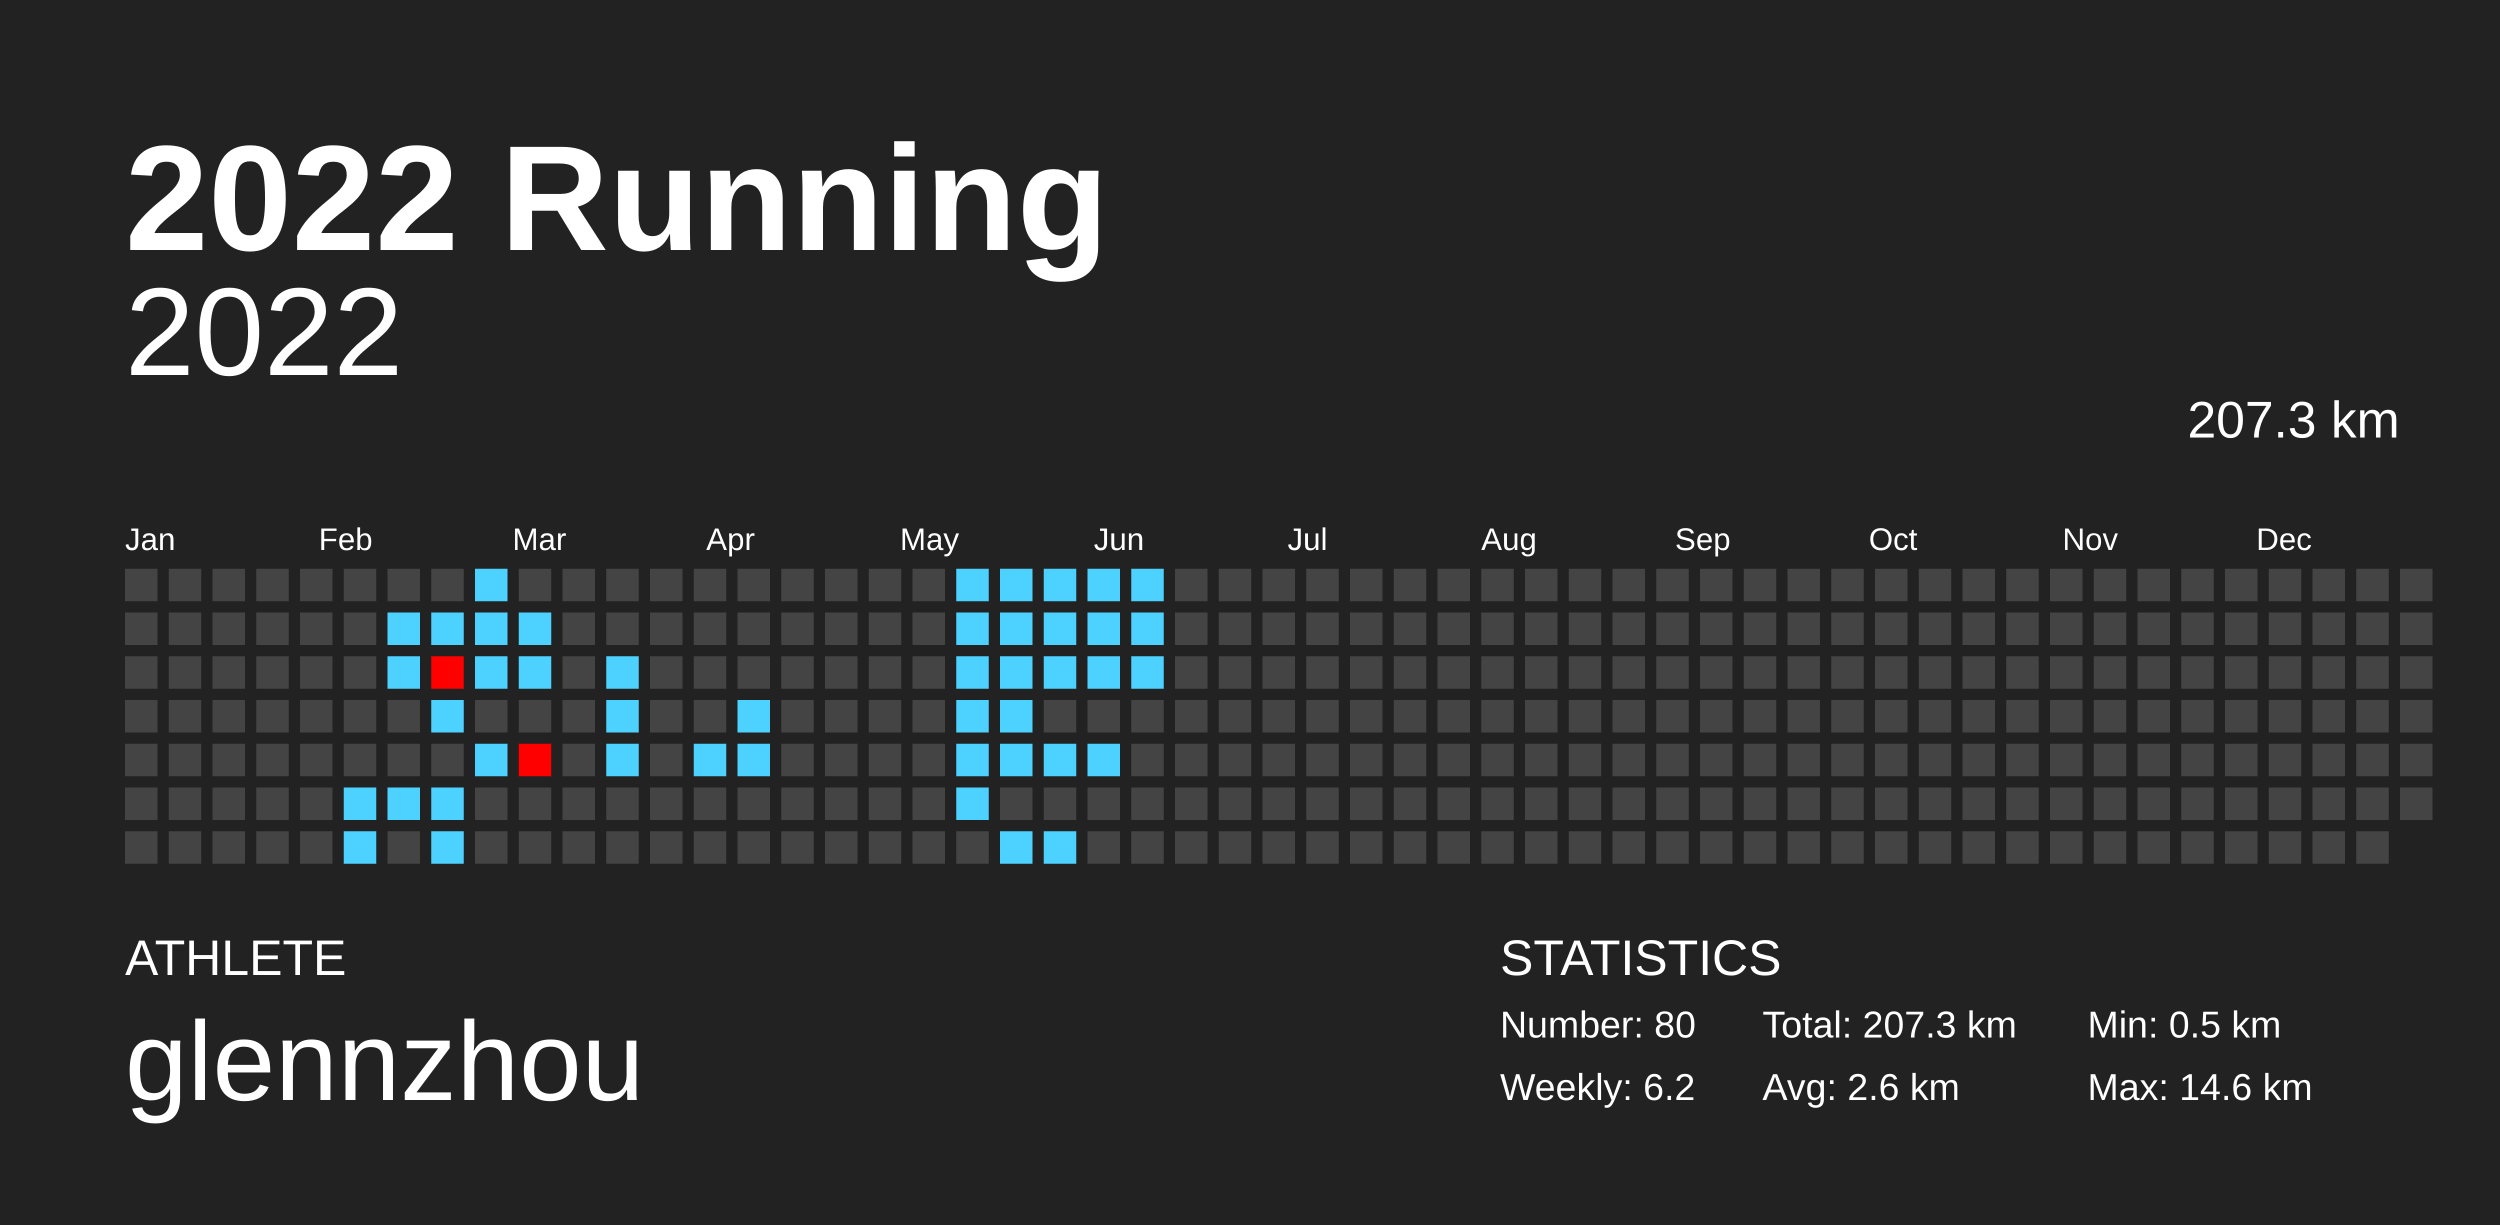
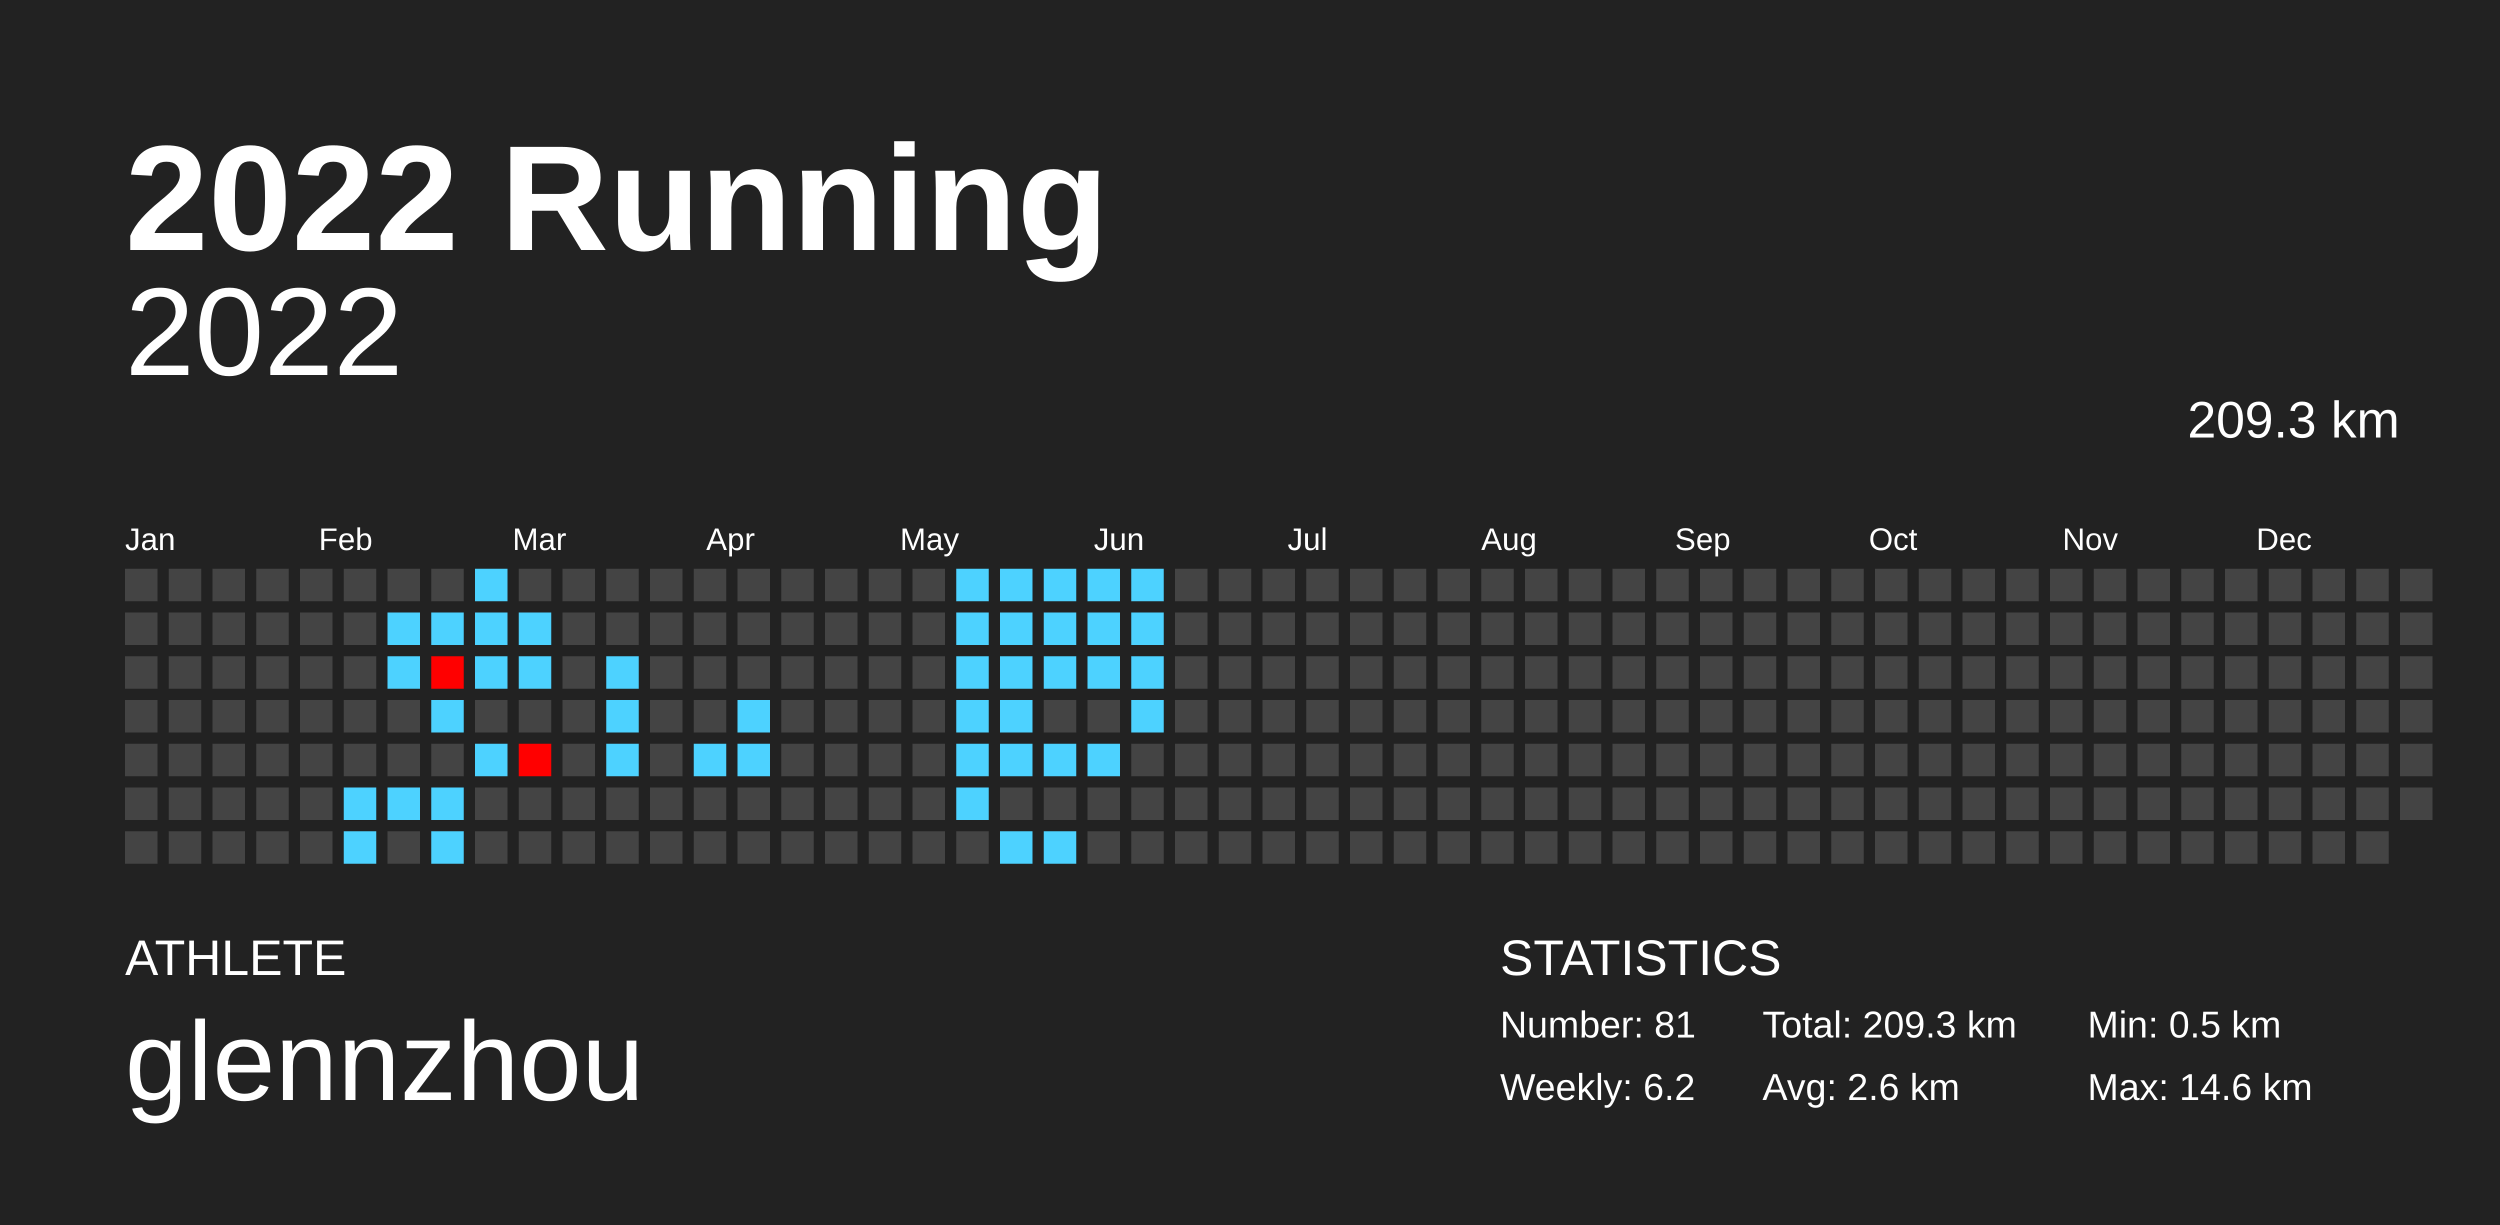
<svg xmlns="http://www.w3.org/2000/svg" baseProfile="full" height="98mm" version="1.1" viewBox="0,0,200,98" width="200mm">
  <defs />
  <rect fill="#222222" height="98" width="200" x="0" y="0" />
  <text fill="#FFFFFF" style="font-size:12px; font-family:Arial; font-weight:bold;" x="10" y="20">2022 Running</text>
  <text fill="#FFFFFF" style="font-size:4px; font-family:Arial" x="10" y="78">ATHLETE</text>
  <text fill="#FFFFFF" style="font-size:9px; font-family:Arial" x="10" y="88">glennzhou</text>
  <text fill="#FFFFFF" style="font-size:4px; font-family:Arial" x="120" y="78">STATISTICS</text>
-   <text fill="#FFFFFF" style="font-size:3px; font-family:Arial" x="120" y="83">Number: 80</text>
+   <text fill="#FFFFFF" style="font-size:3px; font-family:Arial" x="120" y="83">Number: 81</text>
  <text fill="#FFFFFF" style="font-size:3px; font-family:Arial" x="120" y="88">Weekly: 6.2</text>
-   <text fill="#FFFFFF" style="font-size:3px; font-family:Arial" x="141" y="83">Total: 207.3 km</text>
+   <text fill="#FFFFFF" style="font-size:3px; font-family:Arial" x="141" y="83">Total: 209.3 km</text>
  <text fill="#FFFFFF" style="font-size:3px; font-family:Arial" x="141" y="88">Avg: 2.6 km</text>
  <text fill="#FFFFFF" style="font-size:3px; font-family:Arial" x="167" y="83">Min: 0.5 km</text>
  <text fill="#FFFFFF" style="font-size:3px; font-family:Arial" x="167" y="88">Max: 14.6 km</text>
  <text alignment-baseline="hanging" fill="#FFFFFF" style="font-size:10.0px; font-family:Arial;" x="10" y="30">2022</text>
-   <text alignment-baseline="hanging" fill="#FFFFFF" style="font-size:4.125px; font-family:Arial;" x="175" y="35">207.3 km</text>
+   <text alignment-baseline="hanging" fill="#FFFFFF" style="font-size:4.125px; font-family:Arial;" x="175" y="35">209.3 km</text>
  <text fill="#FFFFFF" style="font-size:2.5px; font-family:Arial" x="10.0" y="44">Jan</text>
  <text fill="#FFFFFF" style="font-size:2.5px; font-family:Arial" x="25.5" y="44">Feb</text>
  <text fill="#FFFFFF" style="font-size:2.5px; font-family:Arial" x="41.0" y="44">Mar</text>
  <text fill="#FFFFFF" style="font-size:2.5px; font-family:Arial" x="56.5" y="44">Apr</text>
  <text fill="#FFFFFF" style="font-size:2.5px; font-family:Arial" x="72.0" y="44">May</text>
  <text fill="#FFFFFF" style="font-size:2.5px; font-family:Arial" x="87.5" y="44">Jun</text>
  <text fill="#FFFFFF" style="font-size:2.5px; font-family:Arial" x="103.0" y="44">Jul</text>
  <text fill="#FFFFFF" style="font-size:2.5px; font-family:Arial" x="118.5" y="44">Aug</text>
  <text fill="#FFFFFF" style="font-size:2.5px; font-family:Arial" x="134.0" y="44">Sep</text>
  <text fill="#FFFFFF" style="font-size:2.5px; font-family:Arial" x="149.5" y="44">Oct</text>
  <text fill="#FFFFFF" style="font-size:2.5px; font-family:Arial" x="165.0" y="44">Nov</text>
  <text fill="#FFFFFF" style="font-size:2.5px; font-family:Arial" x="180.5" y="44">Dec</text>
  <rect fill="#444444" height="2.6" width="2.6" x="10.0" y="45.5" />
  <rect fill="#444444" height="2.6" width="2.6" x="10.0" y="49.0" />
  <rect fill="#444444" height="2.6" width="2.6" x="10.0" y="52.5" />
  <rect fill="#444444" height="2.6" width="2.6" x="10.0" y="56.0" />
  <rect fill="#444444" height="2.6" width="2.6" x="10.0" y="59.5" />
  <rect fill="#444444" height="2.6" width="2.6" x="10.0" y="63.0" />
  <rect fill="#444444" height="2.6" width="2.6" x="10.0" y="66.5" />
  <rect fill="#444444" height="2.6" width="2.6" x="13.5" y="45.5" />
  <rect fill="#444444" height="2.6" width="2.6" x="13.5" y="49.0" />
  <rect fill="#444444" height="2.6" width="2.6" x="13.5" y="52.5" />
  <rect fill="#444444" height="2.6" width="2.6" x="13.5" y="56.0" />
  <rect fill="#444444" height="2.6" width="2.6" x="13.5" y="59.5" />
  <rect fill="#444444" height="2.6" width="2.6" x="13.5" y="63.0" />
  <rect fill="#444444" height="2.6" width="2.6" x="13.5" y="66.5" />
  <rect fill="#444444" height="2.6" width="2.6" x="17.0" y="45.5" />
  <rect fill="#444444" height="2.6" width="2.6" x="17.0" y="49.0" />
  <rect fill="#444444" height="2.6" width="2.6" x="17.0" y="52.5" />
  <rect fill="#444444" height="2.6" width="2.6" x="17.0" y="56.0" />
  <rect fill="#444444" height="2.6" width="2.6" x="17.0" y="59.5" />
  <rect fill="#444444" height="2.6" width="2.6" x="17.0" y="63.0" />
  <rect fill="#444444" height="2.6" width="2.6" x="17.0" y="66.5" />
  <rect fill="#444444" height="2.6" width="2.6" x="20.5" y="45.5" />
  <rect fill="#444444" height="2.6" width="2.6" x="20.5" y="49.0" />
  <rect fill="#444444" height="2.6" width="2.6" x="20.5" y="52.5" />
  <rect fill="#444444" height="2.6" width="2.6" x="20.5" y="56.0" />
  <rect fill="#444444" height="2.6" width="2.6" x="20.5" y="59.5" />
  <rect fill="#444444" height="2.6" width="2.6" x="20.5" y="63.0" />
  <rect fill="#444444" height="2.6" width="2.6" x="20.5" y="66.5" />
  <rect fill="#444444" height="2.6" width="2.6" x="24.0" y="45.5" />
  <rect fill="#444444" height="2.6" width="2.6" x="24.0" y="49.0" />
  <rect fill="#444444" height="2.6" width="2.6" x="24.0" y="52.5" />
  <rect fill="#444444" height="2.6" width="2.6" x="24.0" y="56.0" />
  <rect fill="#444444" height="2.6" width="2.6" x="24.0" y="59.5" />
  <rect fill="#444444" height="2.6" width="2.6" x="24.0" y="63.0" />
  <rect fill="#444444" height="2.6" width="2.6" x="24.0" y="66.5" />
  <rect fill="#444444" height="2.6" width="2.6" x="27.5" y="45.5" />
  <rect fill="#444444" height="2.6" width="2.6" x="27.5" y="49.0" />
  <rect fill="#444444" height="2.6" width="2.6" x="27.5" y="52.5" />
  <rect fill="#444444" height="2.6" width="2.6" x="27.5" y="56.0" />
  <rect fill="#444444" height="2.6" width="2.6" x="27.5" y="59.5" />
  <rect fill="#4dd2ff" height="2.6" width="2.6" x="27.5" y="63.0" />
  <rect fill="#4dd2ff" height="2.6" width="2.6" x="27.5" y="66.5" />
  <rect fill="#444444" height="2.6" width="2.6" x="31.0" y="45.5" />
  <rect fill="#4dd2ff" height="2.6" width="2.6" x="31.0" y="49.0" />
  <rect fill="#4dd2ff" height="2.6" width="2.6" x="31.0" y="52.5" />
  <rect fill="#444444" height="2.6" width="2.6" x="31.0" y="56.0" />
  <rect fill="#444444" height="2.6" width="2.6" x="31.0" y="59.5" />
  <rect fill="#4dd2ff" height="2.6" width="2.6" x="31.0" y="63.0" />
  <rect fill="#444444" height="2.6" width="2.6" x="31.0" y="66.5" />
  <rect fill="#444444" height="2.6" width="2.6" x="34.5" y="45.5" />
  <rect fill="#4dd2ff" height="2.6" width="2.6" x="34.5" y="49.0" />
  <rect fill="red" height="2.6" width="2.6" x="34.5" y="52.5" />
  <rect fill="#4dd2ff" height="2.6" width="2.6" x="34.5" y="56.0" />
  <rect fill="#444444" height="2.6" width="2.6" x="34.5" y="59.5" />
  <rect fill="#4dd2ff" height="2.6" width="2.6" x="34.5" y="63.0" />
  <rect fill="#4dd2ff" height="2.6" width="2.6" x="34.5" y="66.5" />
  <rect fill="#4dd2ff" height="2.6" width="2.6" x="38.0" y="45.5" />
  <rect fill="#4dd2ff" height="2.6" width="2.6" x="38.0" y="49.0" />
  <rect fill="#4dd2ff" height="2.6" width="2.6" x="38.0" y="52.5" />
  <rect fill="#444444" height="2.6" width="2.6" x="38.0" y="56.0" />
  <rect fill="#4dd2ff" height="2.6" width="2.6" x="38.0" y="59.5" />
  <rect fill="#444444" height="2.6" width="2.6" x="38.0" y="63.0" />
  <rect fill="#444444" height="2.6" width="2.6" x="38.0" y="66.5" />
  <rect fill="#444444" height="2.6" width="2.6" x="41.5" y="45.5" />
  <rect fill="#4dd2ff" height="2.6" width="2.6" x="41.5" y="49.0" />
  <rect fill="#4dd2ff" height="2.6" width="2.6" x="41.5" y="52.5" />
  <rect fill="#444444" height="2.6" width="2.6" x="41.5" y="56.0" />
  <rect fill="red" height="2.6" width="2.6" x="41.5" y="59.5" />
  <rect fill="#444444" height="2.6" width="2.6" x="41.5" y="63.0" />
  <rect fill="#444444" height="2.6" width="2.6" x="41.5" y="66.5" />
  <rect fill="#444444" height="2.6" width="2.6" x="45.0" y="45.5" />
  <rect fill="#444444" height="2.6" width="2.6" x="45.0" y="49.0" />
  <rect fill="#444444" height="2.6" width="2.6" x="45.0" y="52.5" />
  <rect fill="#444444" height="2.6" width="2.6" x="45.0" y="56.0" />
  <rect fill="#444444" height="2.6" width="2.6" x="45.0" y="59.5" />
  <rect fill="#444444" height="2.6" width="2.6" x="45.0" y="63.0" />
  <rect fill="#444444" height="2.6" width="2.6" x="45.0" y="66.5" />
  <rect fill="#444444" height="2.6" width="2.6" x="48.5" y="45.5" />
  <rect fill="#444444" height="2.6" width="2.6" x="48.5" y="49.0" />
  <rect fill="#4dd2ff" height="2.6" width="2.6" x="48.5" y="52.5" />
  <rect fill="#4dd2ff" height="2.6" width="2.6" x="48.5" y="56.0" />
  <rect fill="#4dd2ff" height="2.6" width="2.6" x="48.5" y="59.5" />
  <rect fill="#444444" height="2.6" width="2.6" x="48.5" y="63.0" />
  <rect fill="#444444" height="2.6" width="2.6" x="48.5" y="66.5" />
  <rect fill="#444444" height="2.6" width="2.6" x="52.0" y="45.5" />
  <rect fill="#444444" height="2.6" width="2.6" x="52.0" y="49.0" />
  <rect fill="#444444" height="2.6" width="2.6" x="52.0" y="52.5" />
  <rect fill="#444444" height="2.6" width="2.6" x="52.0" y="56.0" />
  <rect fill="#444444" height="2.6" width="2.6" x="52.0" y="59.5" />
  <rect fill="#444444" height="2.6" width="2.6" x="52.0" y="63.0" />
  <rect fill="#444444" height="2.6" width="2.6" x="52.0" y="66.5" />
  <rect fill="#444444" height="2.6" width="2.6" x="55.5" y="45.5" />
  <rect fill="#444444" height="2.6" width="2.6" x="55.5" y="49.0" />
  <rect fill="#444444" height="2.6" width="2.6" x="55.5" y="52.5" />
  <rect fill="#444444" height="2.6" width="2.6" x="55.5" y="56.0" />
  <rect fill="#4dd2ff" height="2.6" width="2.6" x="55.5" y="59.5" />
  <rect fill="#444444" height="2.6" width="2.6" x="55.5" y="63.0" />
  <rect fill="#444444" height="2.6" width="2.6" x="55.5" y="66.5" />
  <rect fill="#444444" height="2.6" width="2.6" x="59.0" y="45.5" />
  <rect fill="#444444" height="2.6" width="2.6" x="59.0" y="49.0" />
  <rect fill="#444444" height="2.6" width="2.6" x="59.0" y="52.5" />
  <rect fill="#4dd2ff" height="2.6" width="2.6" x="59.0" y="56.0" />
  <rect fill="#4dd2ff" height="2.6" width="2.6" x="59.0" y="59.5" />
  <rect fill="#444444" height="2.6" width="2.6" x="59.0" y="63.0" />
  <rect fill="#444444" height="2.6" width="2.6" x="59.0" y="66.5" />
  <rect fill="#444444" height="2.6" width="2.6" x="62.5" y="45.5" />
  <rect fill="#444444" height="2.6" width="2.6" x="62.5" y="49.0" />
  <rect fill="#444444" height="2.6" width="2.6" x="62.5" y="52.5" />
  <rect fill="#444444" height="2.6" width="2.6" x="62.5" y="56.0" />
  <rect fill="#444444" height="2.6" width="2.6" x="62.5" y="59.5" />
  <rect fill="#444444" height="2.6" width="2.6" x="62.5" y="63.0" />
  <rect fill="#444444" height="2.6" width="2.6" x="62.5" y="66.5" />
  <rect fill="#444444" height="2.6" width="2.6" x="66.0" y="45.5" />
  <rect fill="#444444" height="2.6" width="2.6" x="66.0" y="49.0" />
  <rect fill="#444444" height="2.6" width="2.6" x="66.0" y="52.5" />
  <rect fill="#444444" height="2.6" width="2.6" x="66.0" y="56.0" />
  <rect fill="#444444" height="2.6" width="2.6" x="66.0" y="59.5" />
  <rect fill="#444444" height="2.6" width="2.6" x="66.0" y="63.0" />
  <rect fill="#444444" height="2.6" width="2.6" x="66.0" y="66.5" />
  <rect fill="#444444" height="2.6" width="2.6" x="69.5" y="45.5" />
  <rect fill="#444444" height="2.6" width="2.6" x="69.5" y="49.0" />
  <rect fill="#444444" height="2.6" width="2.6" x="69.5" y="52.5" />
  <rect fill="#444444" height="2.6" width="2.6" x="69.5" y="56.0" />
  <rect fill="#444444" height="2.6" width="2.6" x="69.5" y="59.5" />
  <rect fill="#444444" height="2.6" width="2.6" x="69.5" y="63.0" />
  <rect fill="#444444" height="2.6" width="2.6" x="69.5" y="66.5" />
  <rect fill="#444444" height="2.6" width="2.6" x="73.0" y="45.5" />
  <rect fill="#444444" height="2.6" width="2.6" x="73.0" y="49.0" />
  <rect fill="#444444" height="2.6" width="2.6" x="73.0" y="52.5" />
  <rect fill="#444444" height="2.6" width="2.6" x="73.0" y="56.0" />
  <rect fill="#444444" height="2.6" width="2.6" x="73.0" y="59.5" />
  <rect fill="#444444" height="2.6" width="2.6" x="73.0" y="63.0" />
  <rect fill="#444444" height="2.6" width="2.6" x="73.0" y="66.5" />
  <rect fill="#4dd2ff" height="2.6" width="2.6" x="76.5" y="45.5" />
  <rect fill="#4dd2ff" height="2.6" width="2.6" x="76.5" y="49.0" />
  <rect fill="#4dd2ff" height="2.6" width="2.6" x="76.5" y="52.5" />
  <rect fill="#4dd2ff" height="2.6" width="2.6" x="76.5" y="56.0" />
  <rect fill="#4dd2ff" height="2.6" width="2.6" x="76.5" y="59.5" />
  <rect fill="#4dd2ff" height="2.6" width="2.6" x="76.5" y="63.0" />
  <rect fill="#444444" height="2.6" width="2.6" x="76.5" y="66.5" />
  <rect fill="#4dd2ff" height="2.6" width="2.6" x="80.0" y="45.5" />
  <rect fill="#4dd2ff" height="2.6" width="2.6" x="80.0" y="49.0" />
  <rect fill="#4dd2ff" height="2.6" width="2.6" x="80.0" y="52.5" />
  <rect fill="#4dd2ff" height="2.6" width="2.6" x="80.0" y="56.0" />
  <rect fill="#4dd2ff" height="2.6" width="2.6" x="80.0" y="59.5" />
  <rect fill="#444444" height="2.6" width="2.6" x="80.0" y="63.0" />
  <rect fill="#4dd2ff" height="2.6" width="2.6" x="80.0" y="66.5" />
  <rect fill="#4dd2ff" height="2.6" width="2.6" x="83.5" y="45.5" />
  <rect fill="#4dd2ff" height="2.6" width="2.6" x="83.5" y="49.0" />
  <rect fill="#4dd2ff" height="2.6" width="2.6" x="83.5" y="52.5" />
  <rect fill="#444444" height="2.6" width="2.6" x="83.5" y="56.0" />
  <rect fill="#4dd2ff" height="2.6" width="2.6" x="83.5" y="59.5" />
  <rect fill="#444444" height="2.6" width="2.6" x="83.5" y="63.0" />
  <rect fill="#4dd2ff" height="2.6" width="2.6" x="83.5" y="66.5" />
  <rect fill="#4dd2ff" height="2.6" width="2.6" x="87.0" y="45.5" />
  <rect fill="#4dd2ff" height="2.6" width="2.6" x="87.0" y="49.0" />
  <rect fill="#4dd2ff" height="2.6" width="2.6" x="87.0" y="52.5" />
  <rect fill="#444444" height="2.6" width="2.6" x="87.0" y="56.0" />
  <rect fill="#4dd2ff" height="2.6" width="2.6" x="87.0" y="59.5" />
  <rect fill="#444444" height="2.6" width="2.6" x="87.0" y="63.0" />
  <rect fill="#444444" height="2.6" width="2.6" x="87.0" y="66.5" />
  <rect fill="#4dd2ff" height="2.6" width="2.6" x="90.5" y="45.5" />
  <rect fill="#4dd2ff" height="2.6" width="2.6" x="90.5" y="49.0" />
  <rect fill="#4dd2ff" height="2.6" width="2.6" x="90.5" y="52.5" />
-   <rect fill="#444444" height="2.6" width="2.6" x="90.5" y="56.0" />
+   <rect fill="#4dd2ff" height="2.6" width="2.6" x="90.5" y="56.0" />
  <rect fill="#444444" height="2.6" width="2.6" x="90.5" y="59.5" />
  <rect fill="#444444" height="2.6" width="2.6" x="90.5" y="63.0" />
  <rect fill="#444444" height="2.6" width="2.6" x="90.5" y="66.5" />
  <rect fill="#444444" height="2.6" width="2.6" x="94.0" y="45.5" />
  <rect fill="#444444" height="2.6" width="2.6" x="94.0" y="49.0" />
  <rect fill="#444444" height="2.6" width="2.6" x="94.0" y="52.5" />
  <rect fill="#444444" height="2.6" width="2.6" x="94.0" y="56.0" />
  <rect fill="#444444" height="2.6" width="2.6" x="94.0" y="59.5" />
  <rect fill="#444444" height="2.6" width="2.6" x="94.0" y="63.0" />
  <rect fill="#444444" height="2.6" width="2.6" x="94.0" y="66.5" />
  <rect fill="#444444" height="2.6" width="2.6" x="97.5" y="45.5" />
  <rect fill="#444444" height="2.6" width="2.6" x="97.5" y="49.0" />
  <rect fill="#444444" height="2.6" width="2.6" x="97.5" y="52.5" />
  <rect fill="#444444" height="2.6" width="2.6" x="97.5" y="56.0" />
  <rect fill="#444444" height="2.6" width="2.6" x="97.5" y="59.5" />
  <rect fill="#444444" height="2.6" width="2.6" x="97.5" y="63.0" />
  <rect fill="#444444" height="2.6" width="2.6" x="97.5" y="66.5" />
  <rect fill="#444444" height="2.6" width="2.6" x="101.0" y="45.5" />
  <rect fill="#444444" height="2.6" width="2.6" x="101.0" y="49.0" />
  <rect fill="#444444" height="2.6" width="2.6" x="101.0" y="52.5" />
  <rect fill="#444444" height="2.6" width="2.6" x="101.0" y="56.0" />
  <rect fill="#444444" height="2.6" width="2.6" x="101.0" y="59.5" />
  <rect fill="#444444" height="2.6" width="2.6" x="101.0" y="63.0" />
  <rect fill="#444444" height="2.6" width="2.6" x="101.0" y="66.5" />
  <rect fill="#444444" height="2.6" width="2.6" x="104.5" y="45.5" />
  <rect fill="#444444" height="2.6" width="2.6" x="104.5" y="49.0" />
  <rect fill="#444444" height="2.6" width="2.6" x="104.5" y="52.5" />
  <rect fill="#444444" height="2.6" width="2.6" x="104.5" y="56.0" />
  <rect fill="#444444" height="2.6" width="2.6" x="104.5" y="59.5" />
  <rect fill="#444444" height="2.6" width="2.6" x="104.5" y="63.0" />
  <rect fill="#444444" height="2.6" width="2.6" x="104.5" y="66.5" />
  <rect fill="#444444" height="2.6" width="2.6" x="108.0" y="45.5" />
  <rect fill="#444444" height="2.6" width="2.6" x="108.0" y="49.0" />
  <rect fill="#444444" height="2.6" width="2.6" x="108.0" y="52.5" />
  <rect fill="#444444" height="2.6" width="2.6" x="108.0" y="56.0" />
  <rect fill="#444444" height="2.6" width="2.6" x="108.0" y="59.5" />
  <rect fill="#444444" height="2.6" width="2.6" x="108.0" y="63.0" />
  <rect fill="#444444" height="2.6" width="2.6" x="108.0" y="66.5" />
  <rect fill="#444444" height="2.6" width="2.6" x="111.5" y="45.5" />
  <rect fill="#444444" height="2.6" width="2.6" x="111.5" y="49.0" />
  <rect fill="#444444" height="2.6" width="2.6" x="111.5" y="52.5" />
  <rect fill="#444444" height="2.6" width="2.6" x="111.5" y="56.0" />
  <rect fill="#444444" height="2.6" width="2.6" x="111.5" y="59.5" />
  <rect fill="#444444" height="2.6" width="2.6" x="111.5" y="63.0" />
  <rect fill="#444444" height="2.6" width="2.6" x="111.5" y="66.5" />
  <rect fill="#444444" height="2.6" width="2.6" x="115.0" y="45.5" />
  <rect fill="#444444" height="2.6" width="2.6" x="115.0" y="49.0" />
  <rect fill="#444444" height="2.6" width="2.6" x="115.0" y="52.5" />
  <rect fill="#444444" height="2.6" width="2.6" x="115.0" y="56.0" />
  <rect fill="#444444" height="2.6" width="2.6" x="115.0" y="59.5" />
  <rect fill="#444444" height="2.6" width="2.6" x="115.0" y="63.0" />
  <rect fill="#444444" height="2.6" width="2.6" x="115.0" y="66.5" />
  <rect fill="#444444" height="2.6" width="2.6" x="118.5" y="45.5" />
  <rect fill="#444444" height="2.6" width="2.6" x="118.5" y="49.0" />
  <rect fill="#444444" height="2.6" width="2.6" x="118.5" y="52.5" />
  <rect fill="#444444" height="2.6" width="2.6" x="118.5" y="56.0" />
  <rect fill="#444444" height="2.6" width="2.6" x="118.5" y="59.5" />
  <rect fill="#444444" height="2.6" width="2.6" x="118.5" y="63.0" />
  <rect fill="#444444" height="2.6" width="2.6" x="118.5" y="66.5" />
  <rect fill="#444444" height="2.6" width="2.6" x="122.0" y="45.5" />
  <rect fill="#444444" height="2.6" width="2.6" x="122.0" y="49.0" />
  <rect fill="#444444" height="2.6" width="2.6" x="122.0" y="52.5" />
  <rect fill="#444444" height="2.6" width="2.6" x="122.0" y="56.0" />
  <rect fill="#444444" height="2.6" width="2.6" x="122.0" y="59.5" />
  <rect fill="#444444" height="2.6" width="2.6" x="122.0" y="63.0" />
  <rect fill="#444444" height="2.6" width="2.6" x="122.0" y="66.5" />
  <rect fill="#444444" height="2.6" width="2.6" x="125.5" y="45.5" />
  <rect fill="#444444" height="2.6" width="2.6" x="125.5" y="49.0" />
  <rect fill="#444444" height="2.6" width="2.6" x="125.5" y="52.5" />
  <rect fill="#444444" height="2.6" width="2.6" x="125.5" y="56.0" />
  <rect fill="#444444" height="2.6" width="2.6" x="125.5" y="59.5" />
  <rect fill="#444444" height="2.6" width="2.6" x="125.5" y="63.0" />
  <rect fill="#444444" height="2.6" width="2.6" x="125.5" y="66.5" />
  <rect fill="#444444" height="2.6" width="2.6" x="129.0" y="45.5" />
  <rect fill="#444444" height="2.6" width="2.6" x="129.0" y="49.0" />
  <rect fill="#444444" height="2.6" width="2.6" x="129.0" y="52.5" />
  <rect fill="#444444" height="2.6" width="2.6" x="129.0" y="56.0" />
  <rect fill="#444444" height="2.6" width="2.6" x="129.0" y="59.5" />
  <rect fill="#444444" height="2.6" width="2.6" x="129.0" y="63.0" />
  <rect fill="#444444" height="2.6" width="2.6" x="129.0" y="66.5" />
  <rect fill="#444444" height="2.6" width="2.6" x="132.5" y="45.5" />
  <rect fill="#444444" height="2.6" width="2.6" x="132.5" y="49.0" />
  <rect fill="#444444" height="2.6" width="2.6" x="132.5" y="52.5" />
  <rect fill="#444444" height="2.6" width="2.6" x="132.5" y="56.0" />
  <rect fill="#444444" height="2.6" width="2.6" x="132.5" y="59.5" />
  <rect fill="#444444" height="2.6" width="2.6" x="132.5" y="63.0" />
  <rect fill="#444444" height="2.6" width="2.6" x="132.5" y="66.5" />
  <rect fill="#444444" height="2.6" width="2.6" x="136.0" y="45.5" />
  <rect fill="#444444" height="2.6" width="2.6" x="136.0" y="49.0" />
  <rect fill="#444444" height="2.6" width="2.6" x="136.0" y="52.5" />
  <rect fill="#444444" height="2.6" width="2.6" x="136.0" y="56.0" />
  <rect fill="#444444" height="2.6" width="2.6" x="136.0" y="59.5" />
  <rect fill="#444444" height="2.6" width="2.6" x="136.0" y="63.0" />
  <rect fill="#444444" height="2.6" width="2.6" x="136.0" y="66.5" />
  <rect fill="#444444" height="2.6" width="2.6" x="139.5" y="45.5" />
  <rect fill="#444444" height="2.6" width="2.6" x="139.5" y="49.0" />
  <rect fill="#444444" height="2.6" width="2.6" x="139.5" y="52.5" />
  <rect fill="#444444" height="2.6" width="2.6" x="139.5" y="56.0" />
  <rect fill="#444444" height="2.6" width="2.6" x="139.5" y="59.5" />
  <rect fill="#444444" height="2.6" width="2.6" x="139.5" y="63.0" />
  <rect fill="#444444" height="2.6" width="2.6" x="139.5" y="66.5" />
  <rect fill="#444444" height="2.6" width="2.6" x="143.0" y="45.5" />
  <rect fill="#444444" height="2.6" width="2.6" x="143.0" y="49.0" />
  <rect fill="#444444" height="2.6" width="2.6" x="143.0" y="52.5" />
  <rect fill="#444444" height="2.6" width="2.6" x="143.0" y="56.0" />
  <rect fill="#444444" height="2.6" width="2.6" x="143.0" y="59.5" />
  <rect fill="#444444" height="2.6" width="2.6" x="143.0" y="63.0" />
  <rect fill="#444444" height="2.6" width="2.6" x="143.0" y="66.5" />
  <rect fill="#444444" height="2.6" width="2.6" x="146.5" y="45.5" />
  <rect fill="#444444" height="2.6" width="2.6" x="146.5" y="49.0" />
  <rect fill="#444444" height="2.6" width="2.6" x="146.5" y="52.5" />
  <rect fill="#444444" height="2.6" width="2.6" x="146.5" y="56.0" />
  <rect fill="#444444" height="2.6" width="2.6" x="146.5" y="59.5" />
  <rect fill="#444444" height="2.6" width="2.6" x="146.5" y="63.0" />
  <rect fill="#444444" height="2.6" width="2.6" x="146.5" y="66.5" />
  <rect fill="#444444" height="2.6" width="2.6" x="150.0" y="45.5" />
  <rect fill="#444444" height="2.6" width="2.6" x="150.0" y="49.0" />
  <rect fill="#444444" height="2.6" width="2.6" x="150.0" y="52.5" />
  <rect fill="#444444" height="2.6" width="2.6" x="150.0" y="56.0" />
  <rect fill="#444444" height="2.6" width="2.6" x="150.0" y="59.5" />
  <rect fill="#444444" height="2.6" width="2.6" x="150.0" y="63.0" />
  <rect fill="#444444" height="2.6" width="2.6" x="150.0" y="66.5" />
  <rect fill="#444444" height="2.6" width="2.6" x="153.5" y="45.5" />
  <rect fill="#444444" height="2.6" width="2.6" x="153.5" y="49.0" />
  <rect fill="#444444" height="2.6" width="2.6" x="153.5" y="52.5" />
  <rect fill="#444444" height="2.6" width="2.6" x="153.5" y="56.0" />
  <rect fill="#444444" height="2.6" width="2.6" x="153.5" y="59.5" />
  <rect fill="#444444" height="2.6" width="2.6" x="153.5" y="63.0" />
  <rect fill="#444444" height="2.6" width="2.6" x="153.5" y="66.5" />
  <rect fill="#444444" height="2.6" width="2.6" x="157.0" y="45.5" />
  <rect fill="#444444" height="2.6" width="2.6" x="157.0" y="49.0" />
  <rect fill="#444444" height="2.6" width="2.6" x="157.0" y="52.5" />
  <rect fill="#444444" height="2.6" width="2.6" x="157.0" y="56.0" />
  <rect fill="#444444" height="2.6" width="2.6" x="157.0" y="59.5" />
  <rect fill="#444444" height="2.6" width="2.6" x="157.0" y="63.0" />
  <rect fill="#444444" height="2.6" width="2.6" x="157.0" y="66.5" />
  <rect fill="#444444" height="2.6" width="2.6" x="160.5" y="45.5" />
  <rect fill="#444444" height="2.6" width="2.6" x="160.5" y="49.0" />
  <rect fill="#444444" height="2.6" width="2.6" x="160.5" y="52.5" />
  <rect fill="#444444" height="2.6" width="2.6" x="160.5" y="56.0" />
  <rect fill="#444444" height="2.6" width="2.6" x="160.5" y="59.5" />
  <rect fill="#444444" height="2.6" width="2.6" x="160.5" y="63.0" />
  <rect fill="#444444" height="2.6" width="2.6" x="160.5" y="66.5" />
  <rect fill="#444444" height="2.6" width="2.6" x="164.0" y="45.5" />
  <rect fill="#444444" height="2.6" width="2.6" x="164.0" y="49.0" />
  <rect fill="#444444" height="2.6" width="2.6" x="164.0" y="52.5" />
  <rect fill="#444444" height="2.6" width="2.6" x="164.0" y="56.0" />
  <rect fill="#444444" height="2.6" width="2.6" x="164.0" y="59.5" />
  <rect fill="#444444" height="2.6" width="2.6" x="164.0" y="63.0" />
  <rect fill="#444444" height="2.6" width="2.6" x="164.0" y="66.5" />
  <rect fill="#444444" height="2.6" width="2.6" x="167.5" y="45.5" />
  <rect fill="#444444" height="2.6" width="2.6" x="167.5" y="49.0" />
  <rect fill="#444444" height="2.6" width="2.6" x="167.5" y="52.5" />
  <rect fill="#444444" height="2.6" width="2.6" x="167.5" y="56.0" />
  <rect fill="#444444" height="2.6" width="2.6" x="167.5" y="59.5" />
  <rect fill="#444444" height="2.6" width="2.6" x="167.5" y="63.0" />
  <rect fill="#444444" height="2.6" width="2.6" x="167.5" y="66.5" />
  <rect fill="#444444" height="2.6" width="2.6" x="171.0" y="45.5" />
  <rect fill="#444444" height="2.6" width="2.6" x="171.0" y="49.0" />
  <rect fill="#444444" height="2.6" width="2.6" x="171.0" y="52.5" />
  <rect fill="#444444" height="2.6" width="2.6" x="171.0" y="56.0" />
  <rect fill="#444444" height="2.6" width="2.6" x="171.0" y="59.5" />
  <rect fill="#444444" height="2.6" width="2.6" x="171.0" y="63.0" />
  <rect fill="#444444" height="2.6" width="2.6" x="171.0" y="66.5" />
  <rect fill="#444444" height="2.6" width="2.6" x="174.5" y="45.5" />
  <rect fill="#444444" height="2.6" width="2.6" x="174.5" y="49.0" />
  <rect fill="#444444" height="2.6" width="2.6" x="174.5" y="52.5" />
  <rect fill="#444444" height="2.6" width="2.6" x="174.5" y="56.0" />
  <rect fill="#444444" height="2.6" width="2.6" x="174.5" y="59.5" />
  <rect fill="#444444" height="2.6" width="2.6" x="174.5" y="63.0" />
  <rect fill="#444444" height="2.6" width="2.6" x="174.5" y="66.5" />
  <rect fill="#444444" height="2.6" width="2.6" x="178.0" y="45.5" />
  <rect fill="#444444" height="2.6" width="2.6" x="178.0" y="49.0" />
  <rect fill="#444444" height="2.6" width="2.6" x="178.0" y="52.5" />
  <rect fill="#444444" height="2.6" width="2.6" x="178.0" y="56.0" />
  <rect fill="#444444" height="2.6" width="2.6" x="178.0" y="59.5" />
  <rect fill="#444444" height="2.6" width="2.6" x="178.0" y="63.0" />
  <rect fill="#444444" height="2.6" width="2.6" x="178.0" y="66.5" />
  <rect fill="#444444" height="2.6" width="2.6" x="181.5" y="45.5" />
  <rect fill="#444444" height="2.6" width="2.6" x="181.5" y="49.0" />
  <rect fill="#444444" height="2.6" width="2.6" x="181.5" y="52.5" />
  <rect fill="#444444" height="2.6" width="2.6" x="181.5" y="56.0" />
  <rect fill="#444444" height="2.6" width="2.6" x="181.5" y="59.5" />
  <rect fill="#444444" height="2.6" width="2.6" x="181.5" y="63.0" />
  <rect fill="#444444" height="2.6" width="2.6" x="181.5" y="66.5" />
  <rect fill="#444444" height="2.6" width="2.6" x="185.0" y="45.5" />
  <rect fill="#444444" height="2.6" width="2.6" x="185.0" y="49.0" />
  <rect fill="#444444" height="2.6" width="2.6" x="185.0" y="52.5" />
  <rect fill="#444444" height="2.6" width="2.6" x="185.0" y="56.0" />
  <rect fill="#444444" height="2.6" width="2.6" x="185.0" y="59.5" />
  <rect fill="#444444" height="2.6" width="2.6" x="185.0" y="63.0" />
  <rect fill="#444444" height="2.6" width="2.6" x="185.0" y="66.5" />
  <rect fill="#444444" height="2.6" width="2.6" x="188.5" y="45.5" />
  <rect fill="#444444" height="2.6" width="2.6" x="188.5" y="49.0" />
  <rect fill="#444444" height="2.6" width="2.6" x="188.5" y="52.5" />
  <rect fill="#444444" height="2.6" width="2.6" x="188.5" y="56.0" />
  <rect fill="#444444" height="2.6" width="2.6" x="188.5" y="59.5" />
  <rect fill="#444444" height="2.6" width="2.6" x="188.5" y="63.0" />
  <rect fill="#444444" height="2.6" width="2.6" x="188.5" y="66.5" />
  <rect fill="#444444" height="2.6" width="2.6" x="192.0" y="45.5" />
  <rect fill="#444444" height="2.6" width="2.6" x="192.0" y="49.0" />
  <rect fill="#444444" height="2.6" width="2.6" x="192.0" y="52.5" />
  <rect fill="#444444" height="2.6" width="2.6" x="192.0" y="56.0" />
  <rect fill="#444444" height="2.6" width="2.6" x="192.0" y="59.5" />
  <rect fill="#444444" height="2.6" width="2.6" x="192.0" y="63.0" />
</svg>
